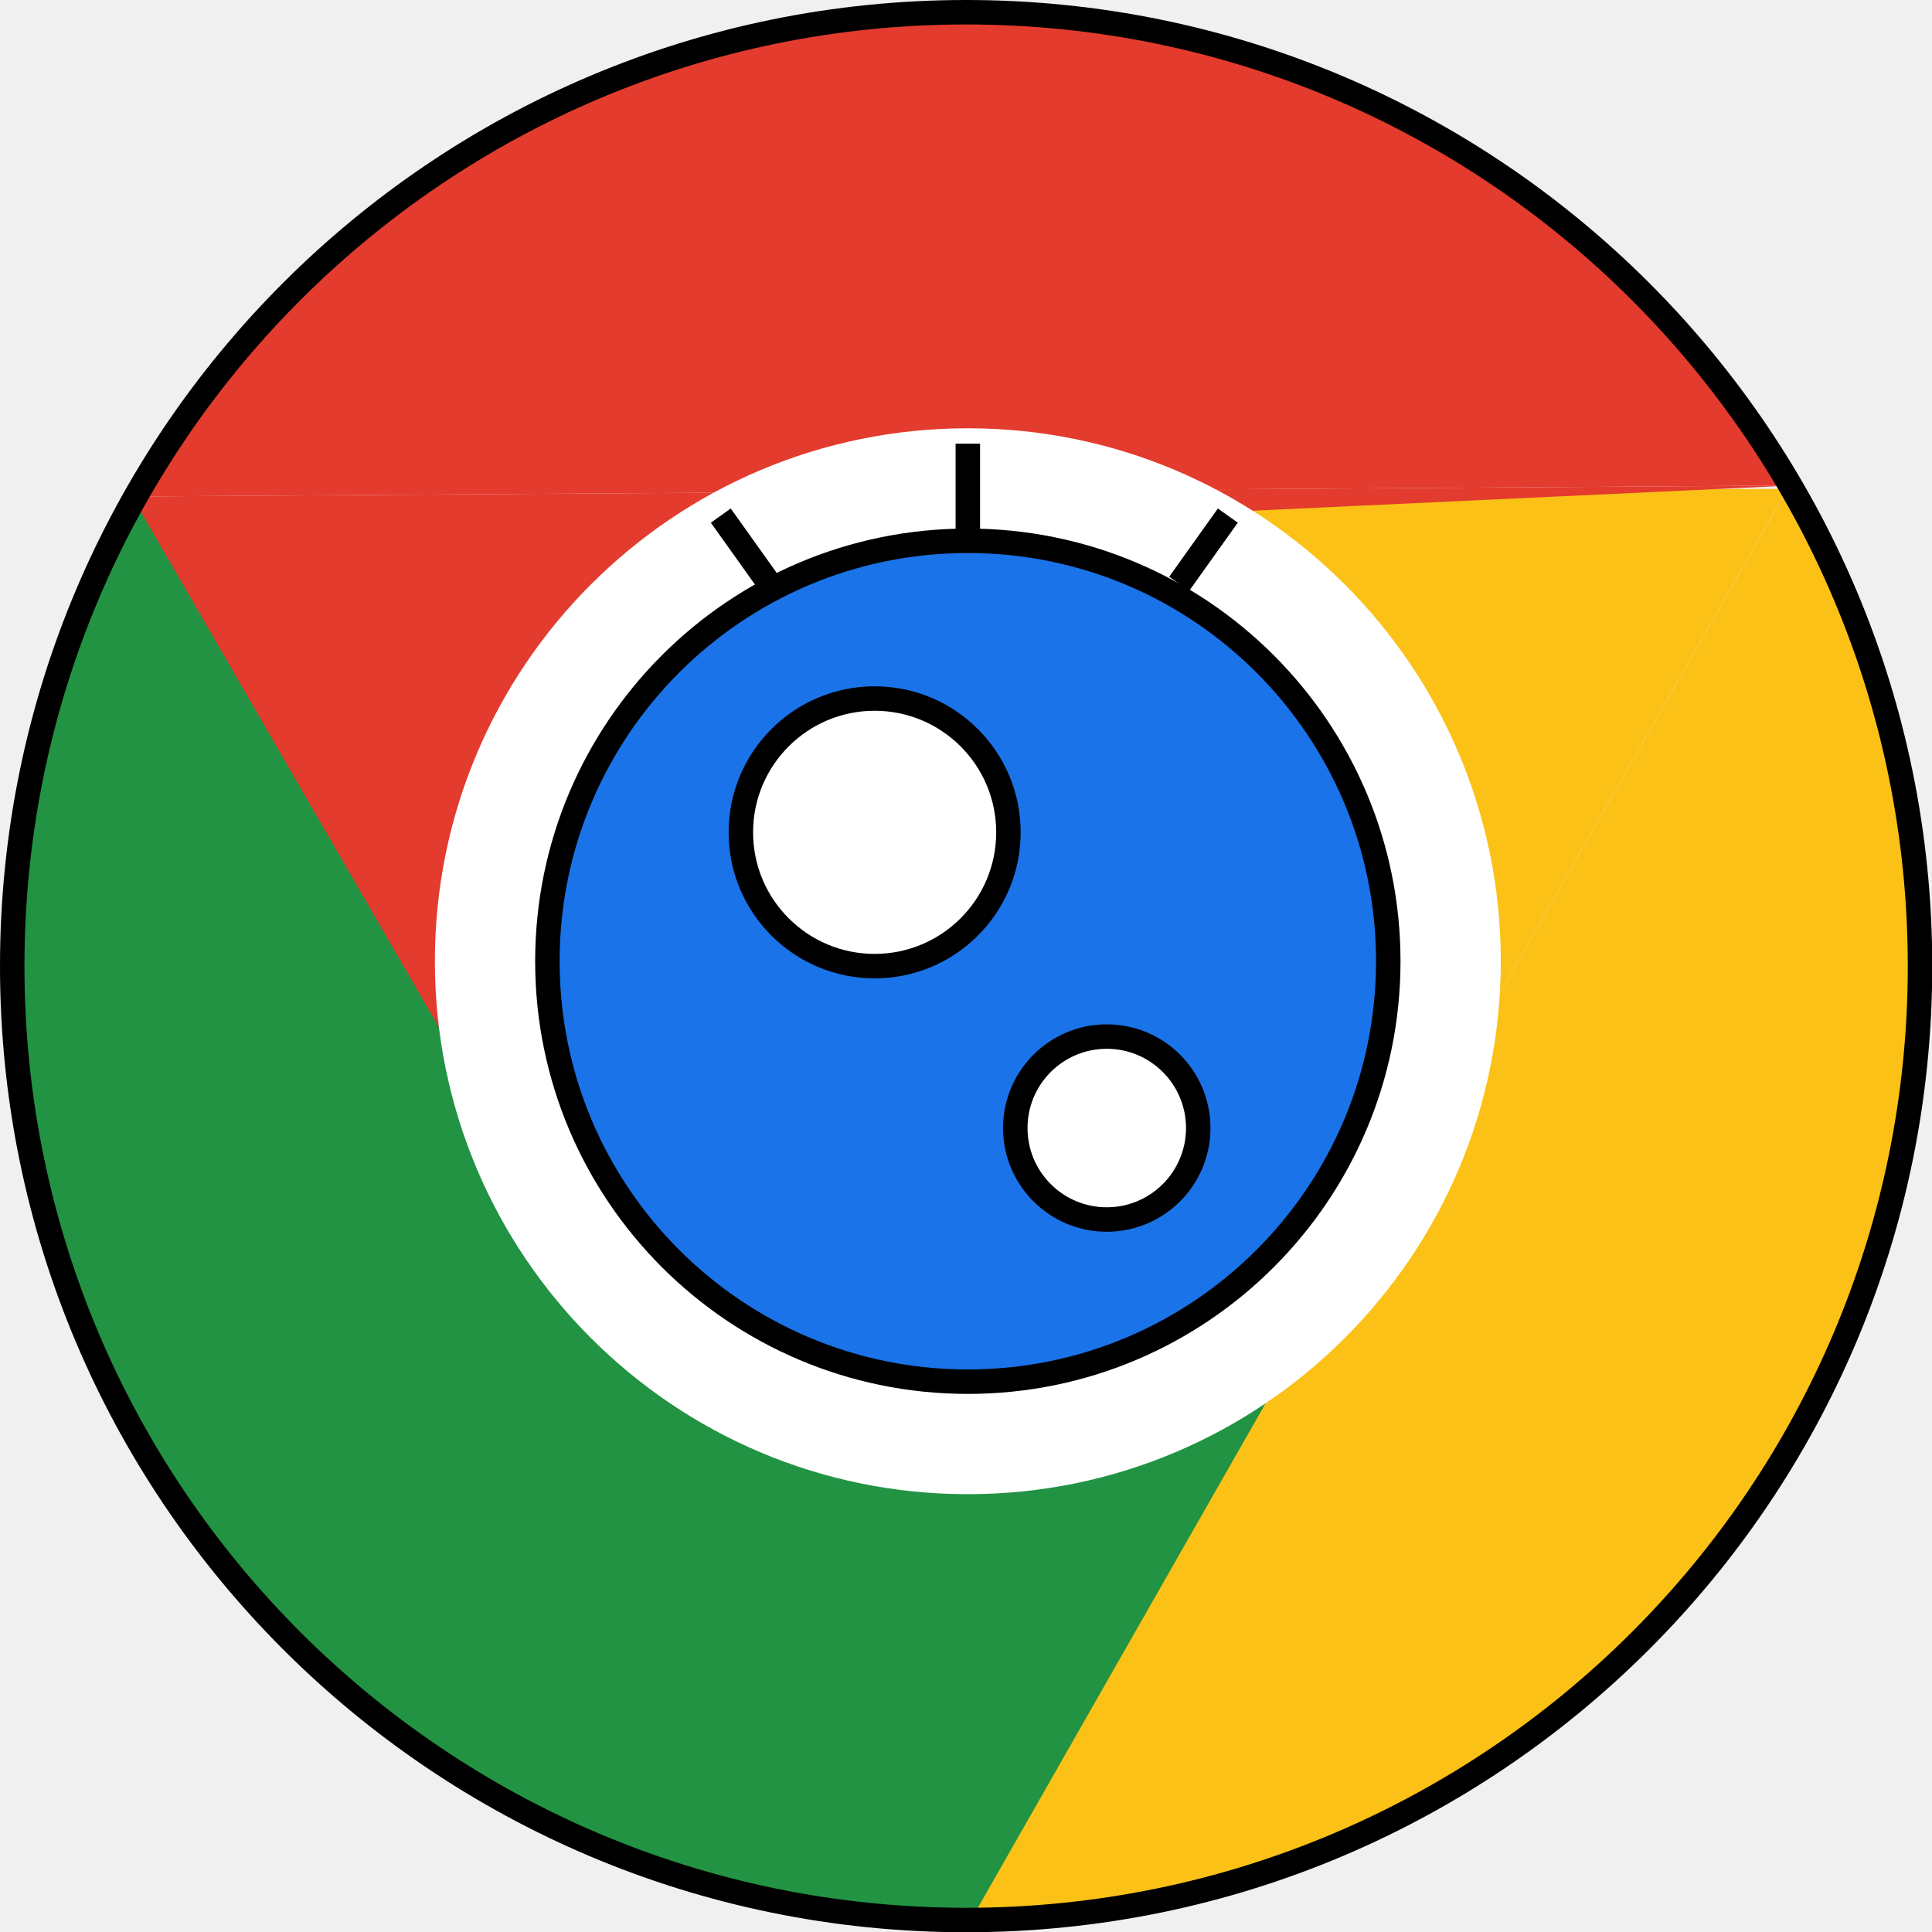
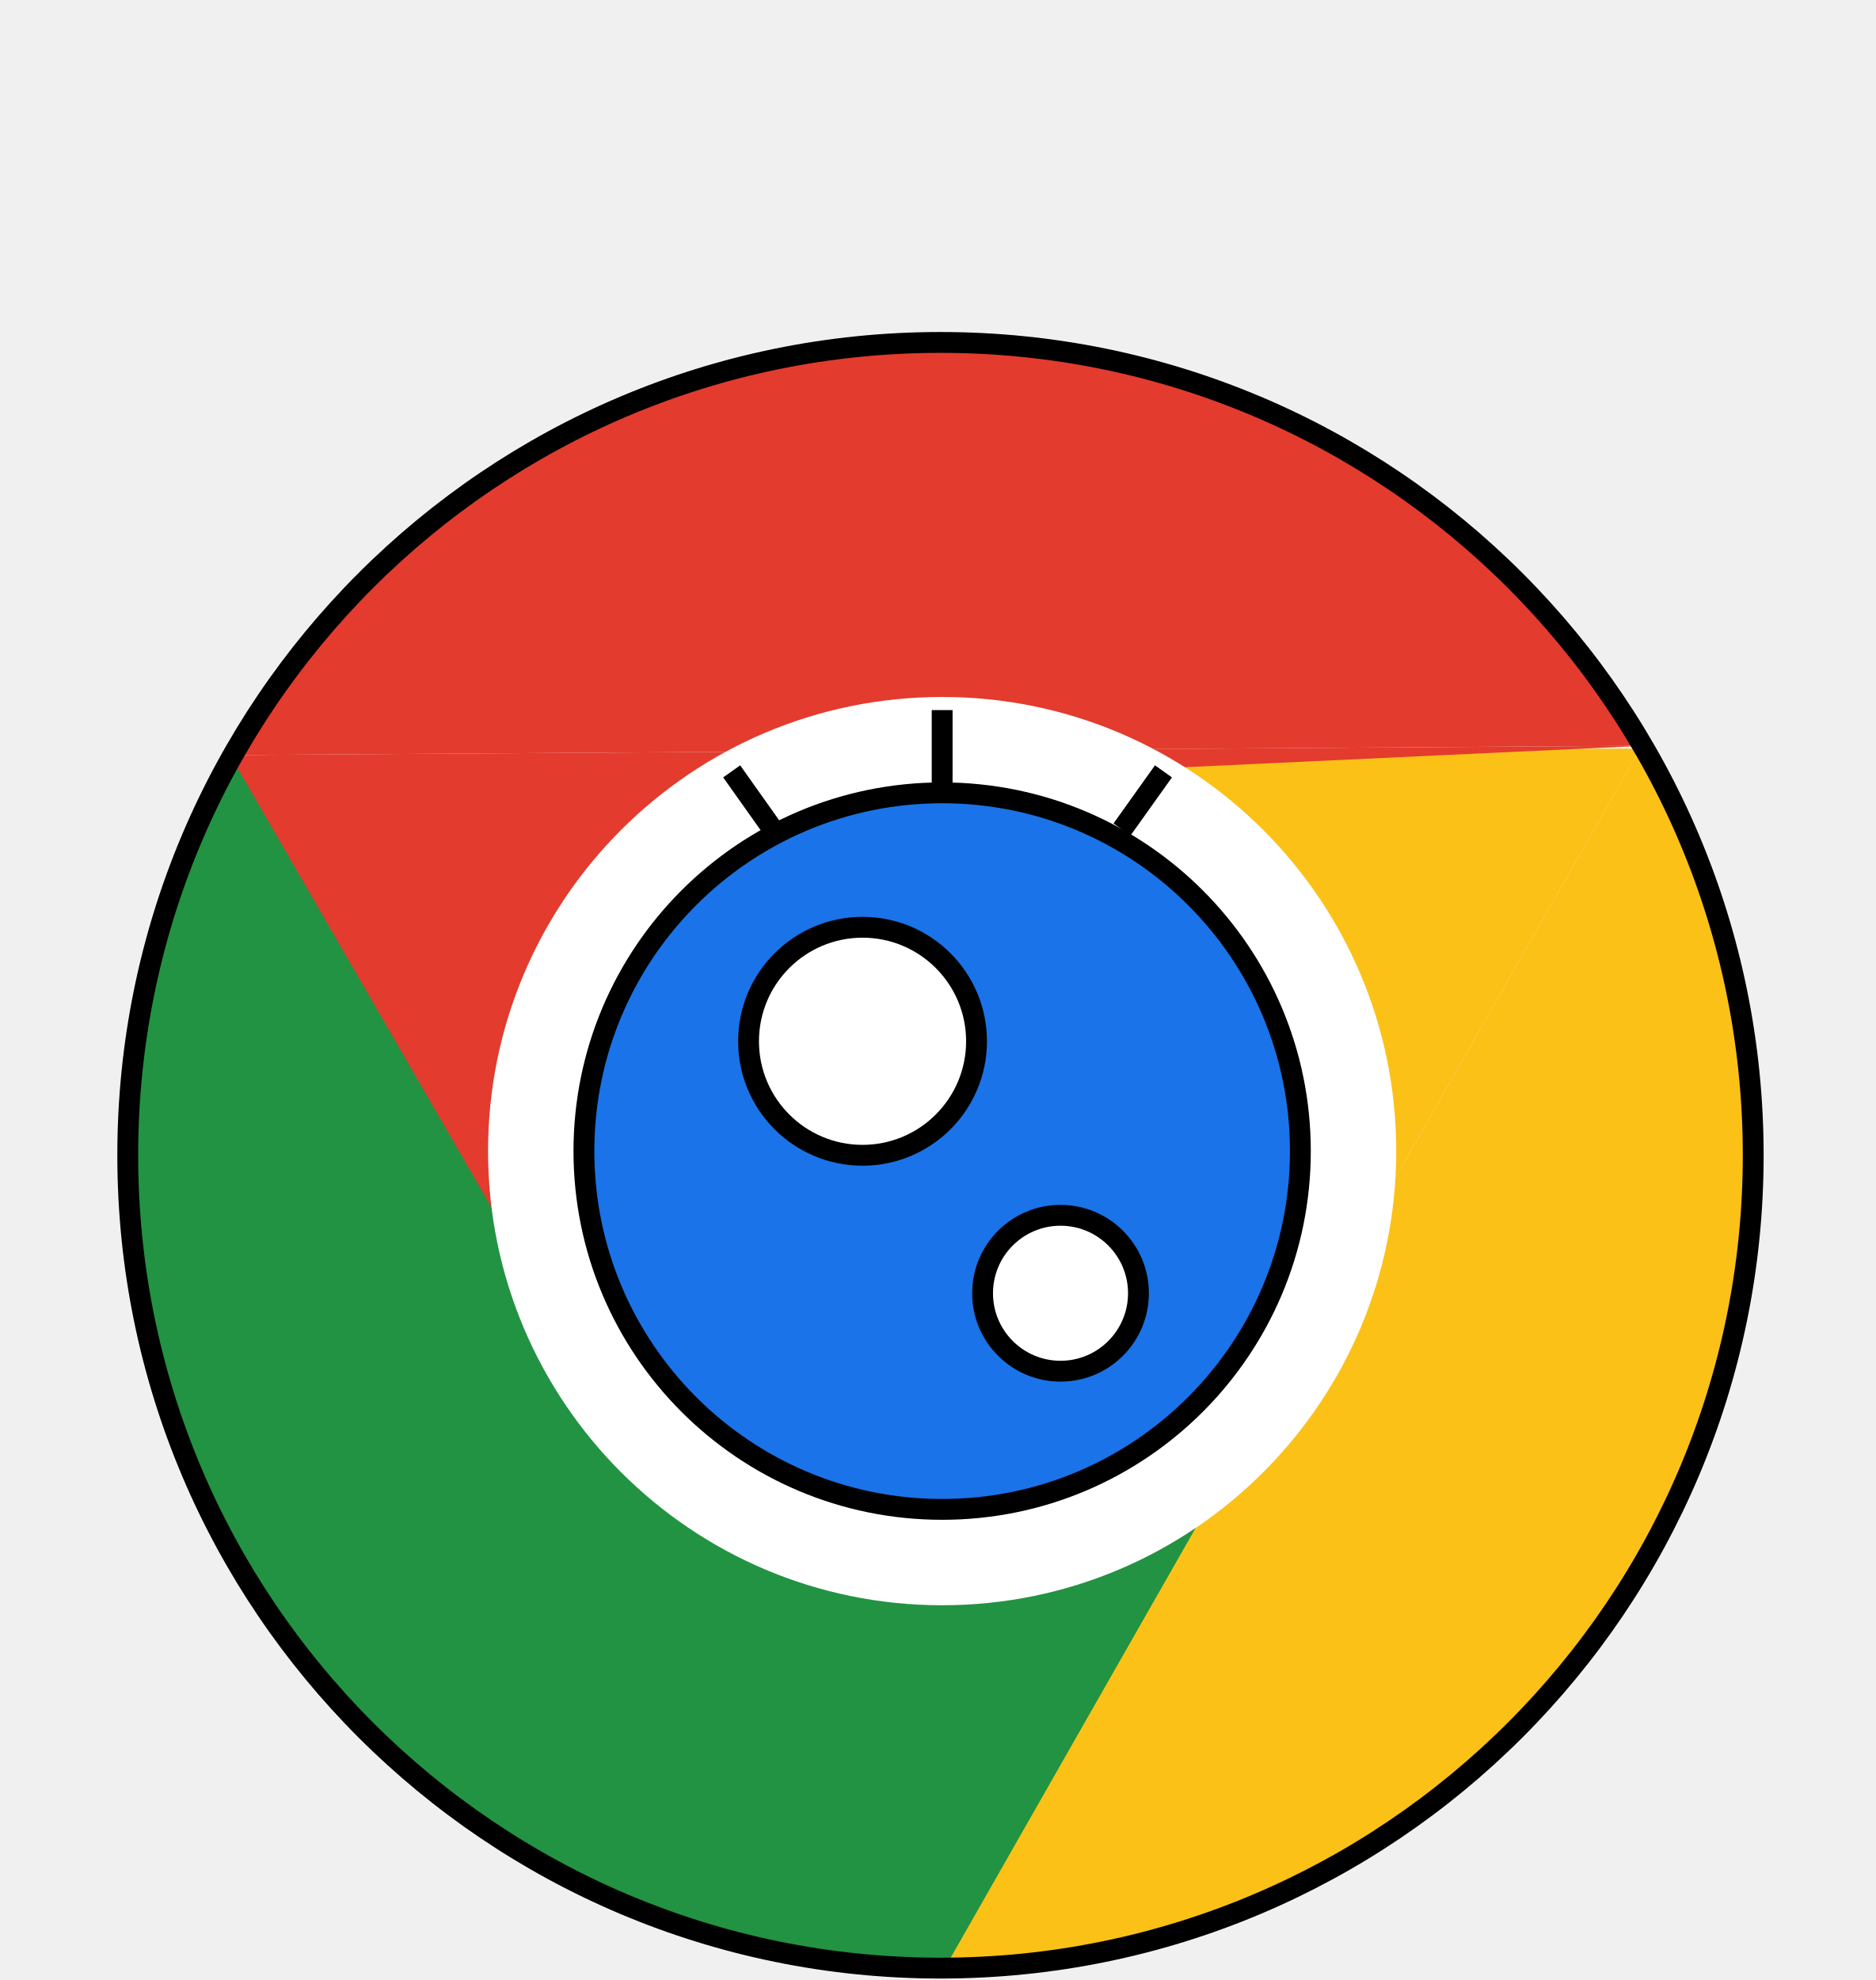
- <svg xmlns="http://www.w3.org/2000/svg" viewBox="0 0 78.99 78.99">
+ <svg xmlns="http://www.w3.org/2000/svg" viewBox="0 0 90 95">
  <defs>
-     <style>.cls-1{fill:#229342;}.cls-2{fill:#fbc116;}.cls-3{fill:#e33b2e;}.cls-4,.cls-6{fill:#fff;}.cls-5{fill:#1a73e8;}.cls-5,.cls-6,.cls-7{stroke:#000;stroke-miterlimit:10;}.cls-7{fill:none;}</style>
+     <style>.cls-1{fill:#229342;}.cls-2{fill:#fbc116;}.cls-3{fill:#e33b2e;}.cls-4,.cls-6{fill:#fff;}.cls-5{fill:#1a73e8;}.cls-5,.cls-6,.cls-7{stroke:#000;stroke-miterlimit:10;}.cls-7,.cls-8{fill:none;}</style>
  </defs>
  <g id="Layer_2" data-name="Layer 2">
    <g id="레이어_1" data-name="레이어 1">
-       <path class="cls-1" d="M.24,39.49c0,21.78,18.3,39.15,41,39.15L5.47,20.21A38.09,38.09,0,0,0,.24,39.49Z" />
-       <polygon class="cls-1" points="26.67 54.83 5.18 19.64 40.94 78.35 57.92 50.22 26.67 54.83" />
-       <path class="cls-2" d="M58.68,73.72A39.33,39.33,0,0,0,73.08,20L39.78,78.35C46.3,78.27,52.64,77.21,58.68,73.72Z" />
-       <polygon class="cls-2" points="59.64 43.62 39.78 78.35 73.08 19.99 40.69 20 59.64 43.62" />
-       <path class="cls-3" d="M59.13,5.9A39.33,39.33,0,0,0,5.4,20.3l67.88-.45A39.12,39.12,0,0,0,59.13,5.9Z" />
-       <polygon class="cls-3" points="34.54 21.66 73.28 19.85 5.4 20.3 21.61 48.34 34.54 21.66" />
-       <circle class="cls-4" cx="39.57" cy="39.3" r="21.79" />
-       <circle class="cls-5" cx="39.57" cy="39.3" r="17.19" />
-       <circle class="cls-6" cx="35.76" cy="34.03" r="5.47" />
-       <circle class="cls-6" cx="45.25" cy="46.12" r="3.74" />
-       <circle class="cls-7" cx="39.5" cy="39.5" r="39" />
-       <line class="cls-7" x1="39.57" y1="18.14" x2="39.57" y2="22.54" />
-       <line class="cls-7" x1="29.47" y1="21.08" x2="31.46" y2="23.87" />
-       <line class="cls-7" x1="50.2" y1="21.08" x2="48.21" y2="23.87" />
+       <path class="cls-1" d="M5.87,55.42c0,21.78,18.31,39.15,41,39.15L11.1,36.15A38,38,0,0,0,5.87,55.42Z" />
+       <polygon class="cls-1" points="32.3 70.76 10.82 35.57 46.57 94.28 63.55 66.15 32.3 70.76" />
+       <path class="cls-2" d="M64.32,89.65A39.33,39.33,0,0,0,78.71,35.92L45.42,94.28C51.94,94.2,58.27,93.14,64.32,89.65Z" />
+       <polygon class="cls-2" points="65.28 59.55 45.42 94.28 78.71 35.92 46.32 35.94 65.28 59.55" />
+       <path class="cls-3" d="M64.77,21.83A39.33,39.33,0,0,0,11,36.23l67.87-.45A39.17,39.17,0,0,0,64.77,21.83Z" />
+       <polygon class="cls-3" points="40.18 37.59 78.91 35.78 11.04 36.23 27.25 64.27 40.18 37.59" />
+       <circle class="cls-4" cx="45.21" cy="55.23" r="21.79" />
+       <circle class="cls-5" cx="45.21" cy="55.23" r="17.19" />
+       <circle class="cls-6" cx="41.39" cy="49.96" r="5.47" />
+       <circle class="cls-6" cx="50.89" cy="62.05" r="3.74" />
+       <circle class="cls-7" cx="45.13" cy="55.43" r="39" />
+       <line class="cls-7" x1="45.21" y1="34.07" x2="45.21" y2="38.48" />
+       <line class="cls-7" x1="35.11" y1="37.01" x2="37.09" y2="39.8" />
+       <line class="cls-7" x1="55.83" y1="37.01" x2="53.84" y2="39.8" />
+       <rect class="cls-8" width="90" height="95" />
    </g>
  </g>
</svg>
